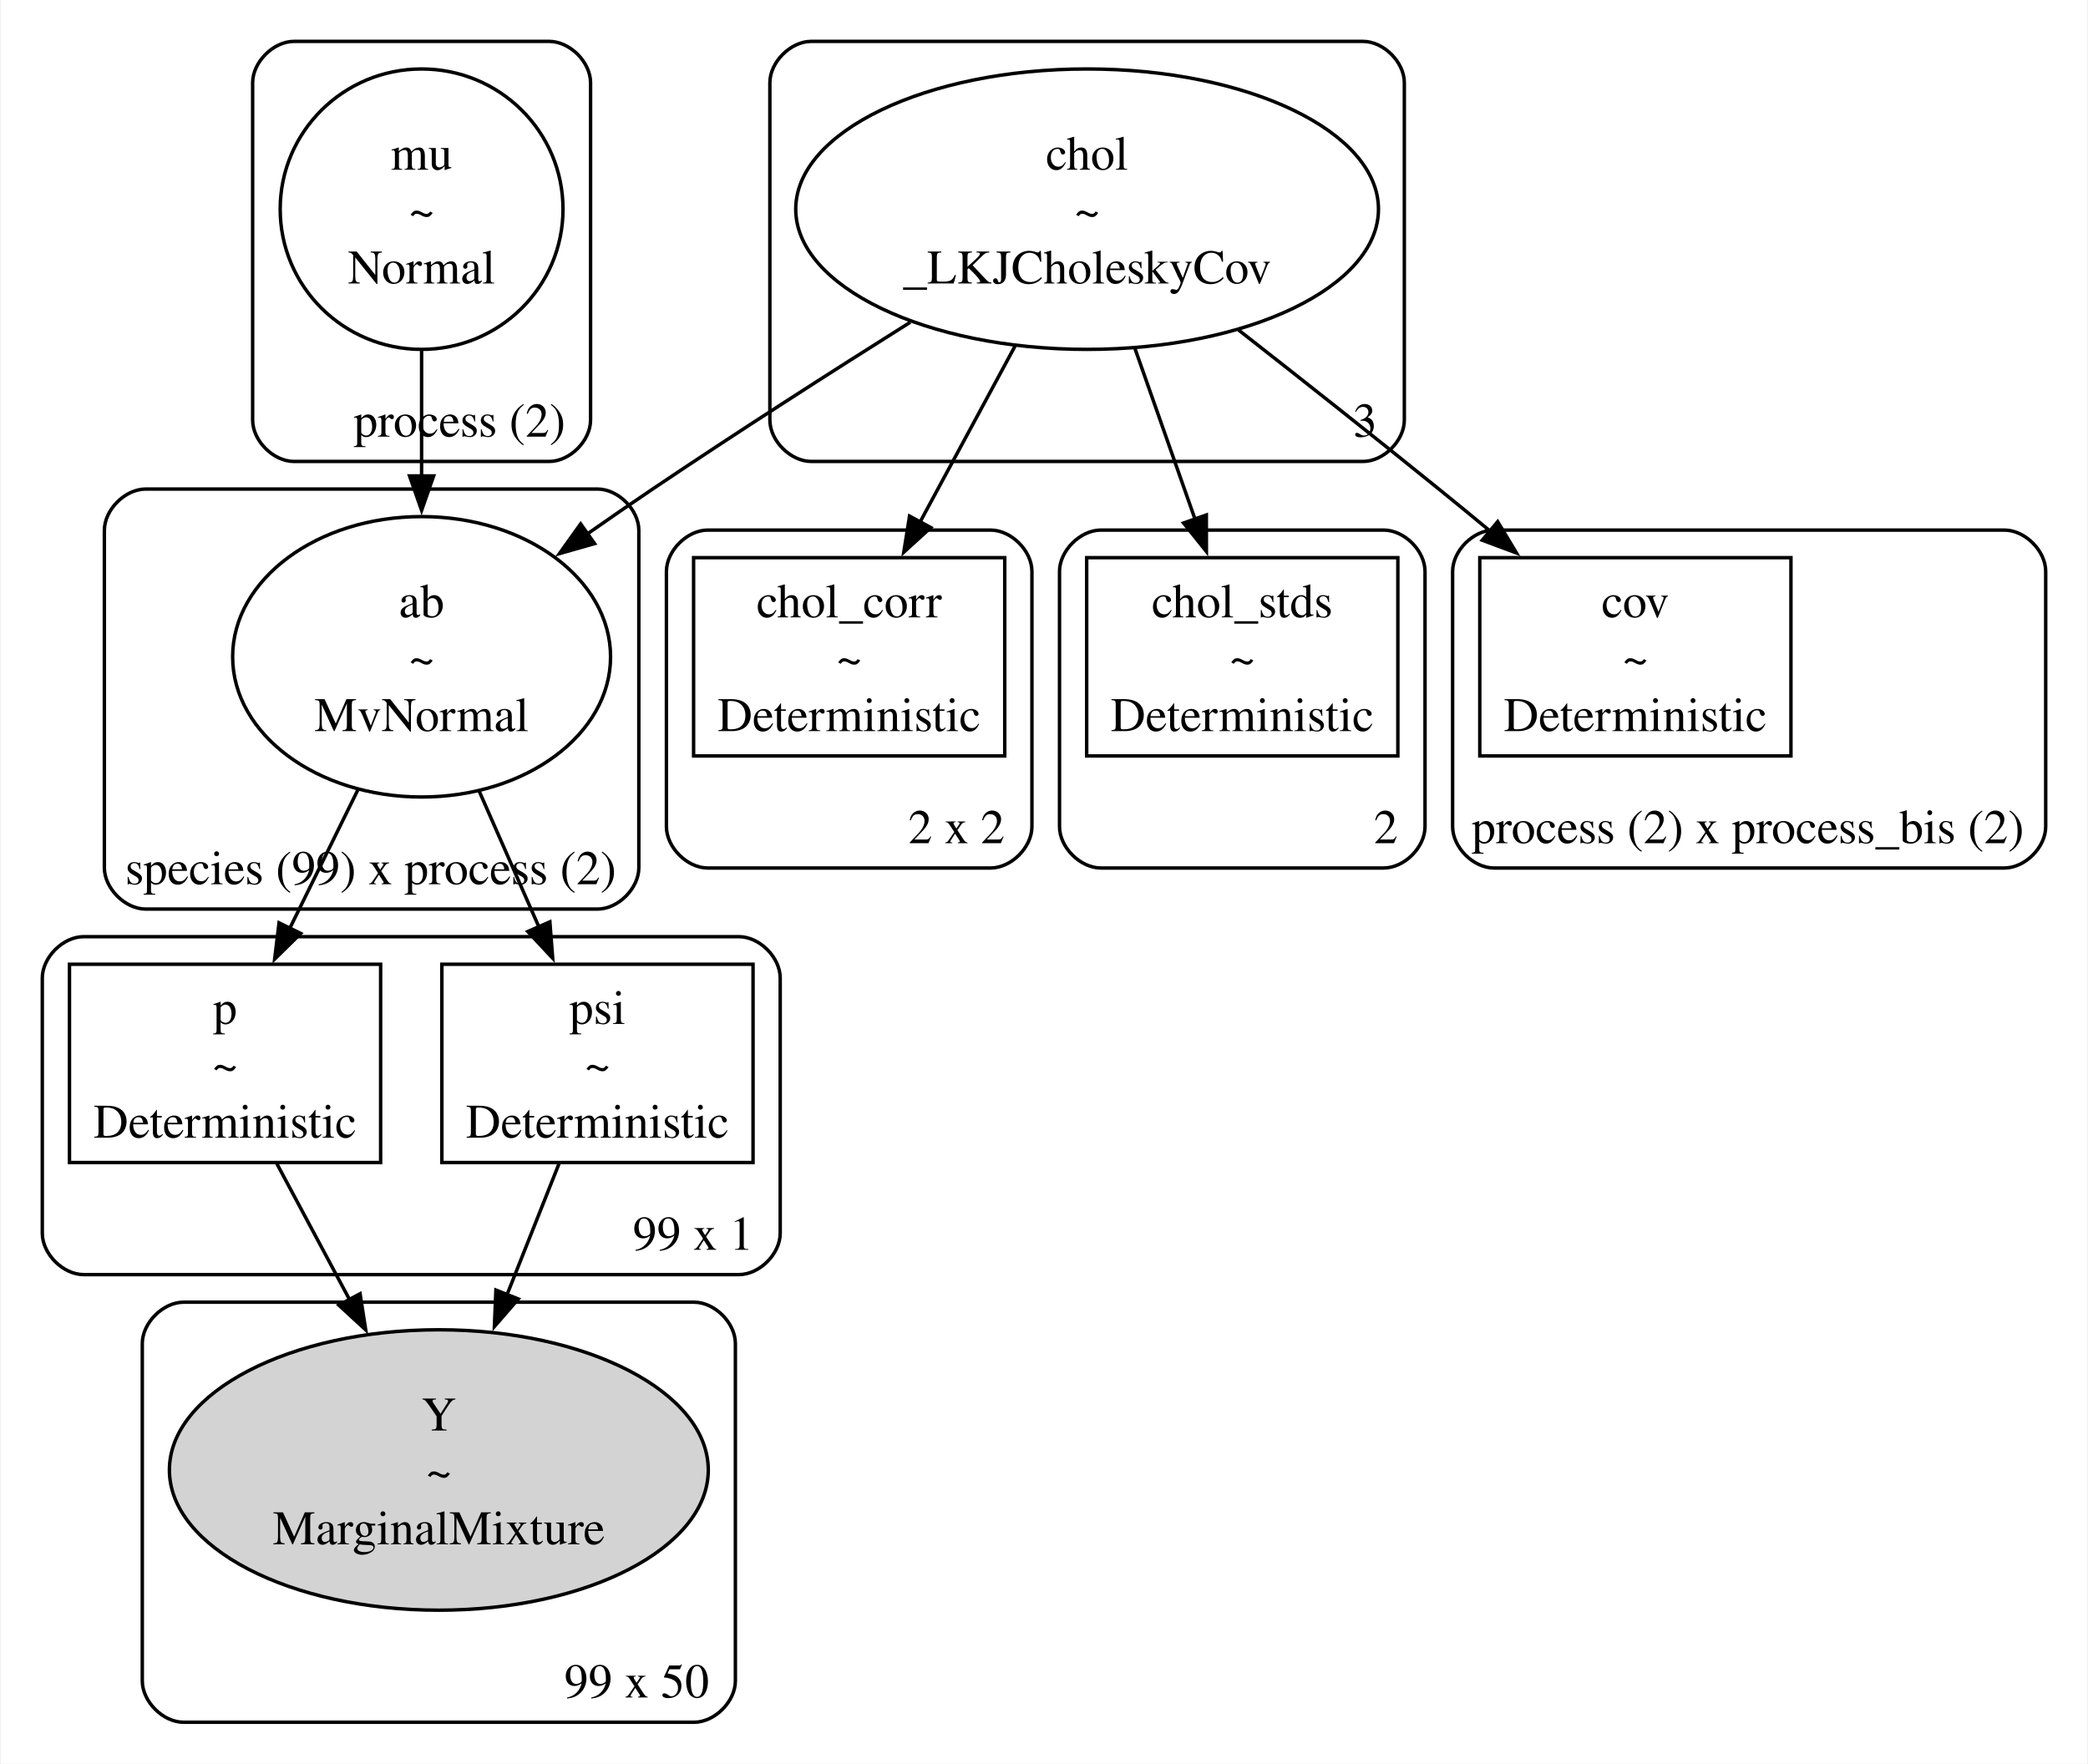
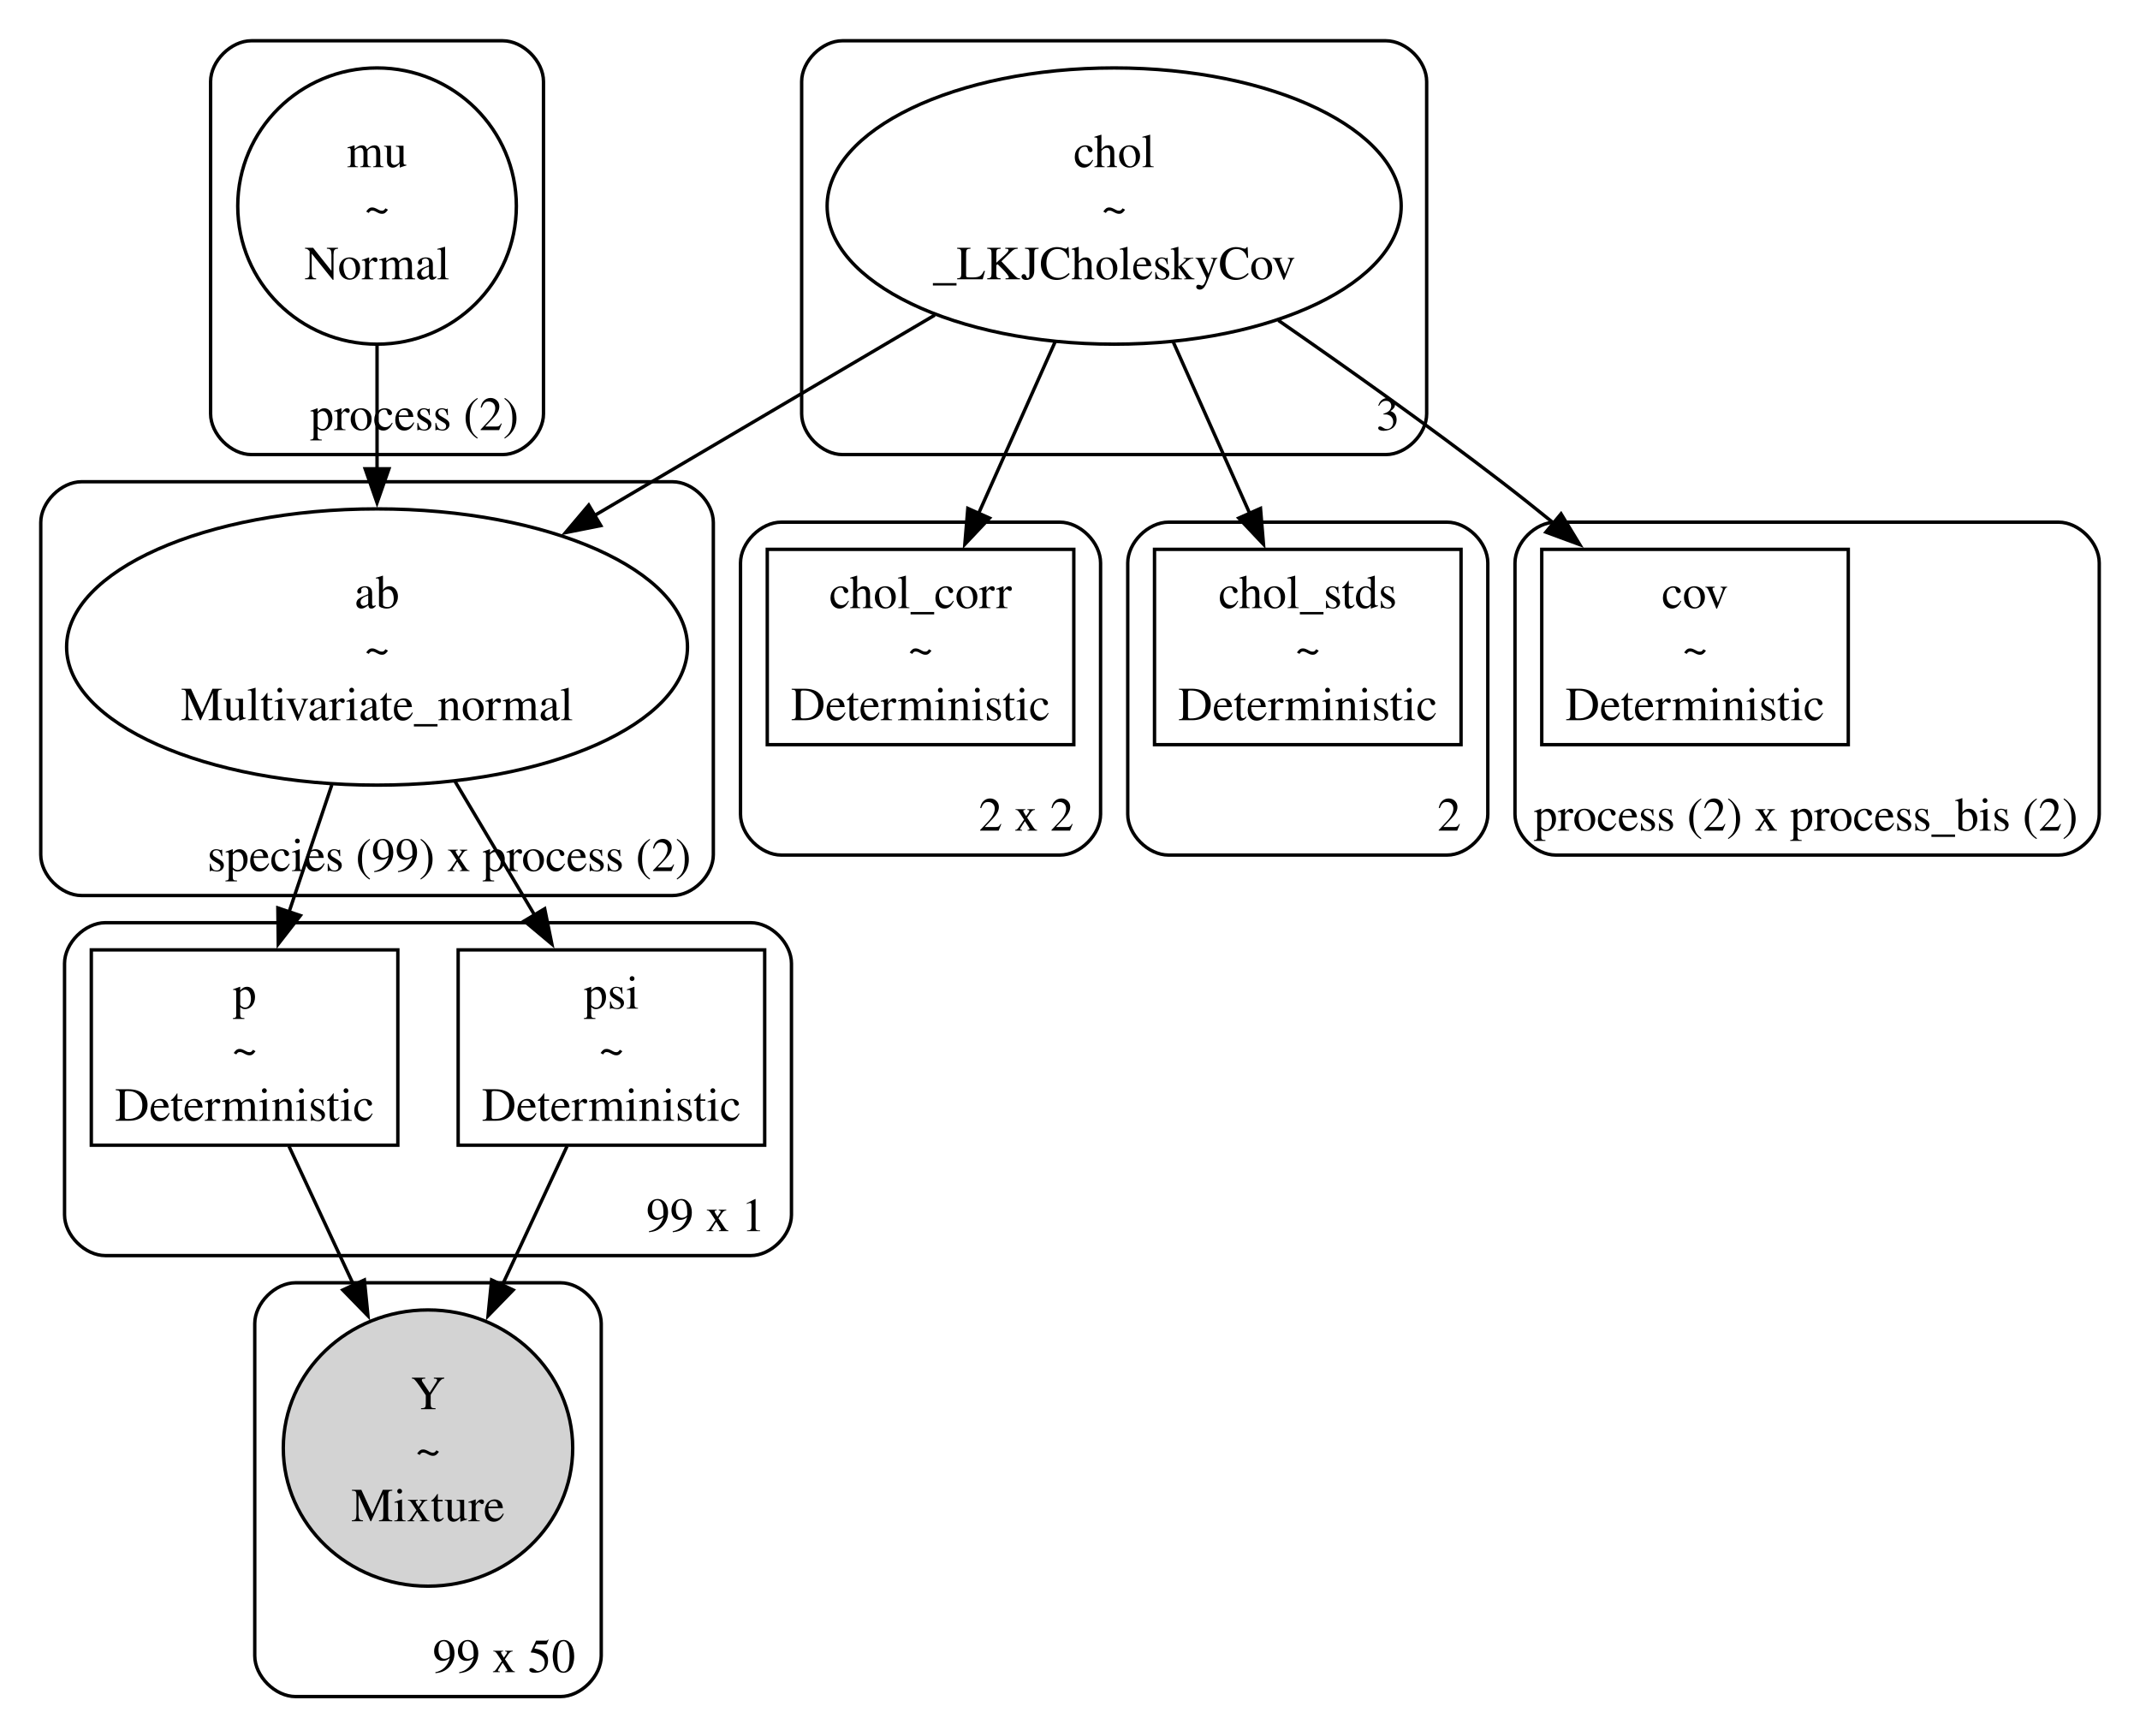
- <svg xmlns="http://www.w3.org/2000/svg" width="605pt" height="511pt" viewBox="0.00 0.00 605.00 511.45">
+ <svg xmlns="http://www.w3.org/2000/svg" width="630pt" height="511pt" viewBox="0.00 0.00 630.00 511.00">
  <g id="graph0" class="graph" transform="scale(1 1) rotate(0) translate(4 507.45)">
-     <polygon fill="white" stroke="none" points="-4,4 -4,-507.45 601,-507.45 601,4 -4,4" />
+     <polygon fill="white" stroke="none" points="-4,4 -4,-507.45 626,-507.45 626,4 -4,4" />
    <g id="clust1" class="cluster">
-       <path fill="none" stroke="black" d="M81,-373.63C81,-373.63 155,-373.63 155,-373.63 161,-373.63 167,-379.63 167,-385.63 167,-385.63 167,-483.45 167,-483.45 167,-489.45 161,-495.45 155,-495.45 155,-495.45 81,-495.45 81,-495.45 75,-495.45 69,-489.45 69,-483.45 69,-483.45 69,-385.63 69,-385.63 69,-379.63 75,-373.63 81,-373.63" />
-       <text text-anchor="middle" x="129" y="-380.83" font-family="Times,serif" font-size="14.00">process (2)</text>
+       <path fill="none" stroke="black" d="M70,-373.63C70,-373.63 144,-373.63 144,-373.63 150,-373.63 156,-379.63 156,-385.63 156,-385.63 156,-483.45 156,-483.45 156,-489.45 150,-495.45 144,-495.45 144,-495.45 70,-495.45 70,-495.45 64,-495.45 58,-489.45 58,-483.45 58,-483.45 58,-385.63 58,-385.63 58,-379.63 64,-373.63 70,-373.63" />
+       <text xml:space="preserve" text-anchor="middle" x="118" y="-380.83" font-family="Times,serif" font-size="14.00">process (2)</text>
    </g>
    <g id="clust2" class="cluster">
-       <path fill="none" stroke="black" d="M231,-373.63C231,-373.63 391,-373.63 391,-373.63 397,-373.63 403,-379.63 403,-385.63 403,-385.63 403,-483.45 403,-483.45 403,-489.45 397,-495.45 391,-495.45 391,-495.45 231,-495.45 231,-495.45 225,-495.45 219,-489.45 219,-483.45 219,-483.45 219,-385.63 219,-385.63 219,-379.63 225,-373.63 231,-373.63" />
-       <text text-anchor="middle" x="391.62" y="-380.83" font-family="Times,serif" font-size="14.00">3</text>
+       <path fill="none" stroke="black" d="M244,-373.63C244,-373.63 404,-373.63 404,-373.63 410,-373.63 416,-379.63 416,-385.63 416,-385.63 416,-483.45 416,-483.45 416,-489.45 410,-495.45 404,-495.45 404,-495.45 244,-495.45 244,-495.45 238,-495.45 232,-489.45 232,-483.45 232,-483.45 232,-385.63 232,-385.63 232,-379.63 238,-373.63 244,-373.63" />
+       <text xml:space="preserve" text-anchor="middle" x="404.62" y="-380.83" font-family="Times,serif" font-size="14.00">3</text>
    </g>
    <g id="clust3" class="cluster">
-       <path fill="none" stroke="black" d="M201,-255.73C201,-255.73 283,-255.73 283,-255.73 289,-255.73 295,-261.73 295,-267.73 295,-267.73 295,-341.73 295,-341.73 295,-347.73 289,-353.73 283,-353.73 283,-353.73 201,-353.73 201,-353.73 195,-353.73 189,-347.73 189,-341.73 189,-341.73 189,-267.73 189,-267.73 189,-261.73 195,-255.73 201,-255.73" />
-       <text text-anchor="middle" x="273.12" y="-262.93" font-family="Times,serif" font-size="14.00">2 x 2</text>
+       <path fill="none" stroke="black" d="M226,-255.73C226,-255.73 308,-255.73 308,-255.73 314,-255.73 320,-261.73 320,-267.73 320,-267.73 320,-341.73 320,-341.73 320,-347.73 314,-353.73 308,-353.73 308,-353.73 226,-353.73 226,-353.73 220,-353.73 214,-347.73 214,-341.73 214,-341.73 214,-267.73 214,-267.73 214,-261.73 220,-255.73 226,-255.73" />
+       <text xml:space="preserve" text-anchor="middle" x="298.12" y="-262.93" font-family="Times,serif" font-size="14.00">2 x 2</text>
    </g>
    <g id="clust4" class="cluster">
-       <path fill="none" stroke="black" d="M315,-255.73C315,-255.73 397,-255.73 397,-255.73 403,-255.73 409,-261.73 409,-267.73 409,-267.73 409,-341.73 409,-341.73 409,-347.73 403,-353.73 397,-353.73 397,-353.73 315,-353.73 315,-353.73 309,-353.73 303,-347.73 303,-341.73 303,-341.73 303,-267.73 303,-267.73 303,-261.73 309,-255.73 315,-255.73" />
-       <text text-anchor="middle" x="397.62" y="-262.93" font-family="Times,serif" font-size="14.00">2</text>
+       <path fill="none" stroke="black" d="M340,-255.73C340,-255.73 422,-255.73 422,-255.73 428,-255.73 434,-261.73 434,-267.73 434,-267.73 434,-341.73 434,-341.73 434,-347.73 428,-353.73 422,-353.73 422,-353.73 340,-353.73 340,-353.73 334,-353.73 328,-347.73 328,-341.73 328,-341.73 328,-267.73 328,-267.73 328,-261.73 334,-255.73 340,-255.73" />
+       <text xml:space="preserve" text-anchor="middle" x="422.62" y="-262.93" font-family="Times,serif" font-size="14.00">2</text>
    </g>
    <g id="clust5" class="cluster">
-       <path fill="none" stroke="black" d="M429,-255.73C429,-255.73 577,-255.73 577,-255.73 583,-255.73 589,-261.73 589,-267.73 589,-267.73 589,-341.73 589,-341.73 589,-347.73 583,-353.73 577,-353.73 577,-353.73 429,-353.73 429,-353.73 423,-353.73 417,-347.73 417,-341.73 417,-341.73 417,-267.73 417,-267.73 417,-261.73 423,-255.73 429,-255.73" />
-       <text text-anchor="middle" x="502.62" y="-262.93" font-family="Times,serif" font-size="14.00">process (2) x process_bis (2)</text>
+       <path fill="none" stroke="black" d="M454,-255.73C454,-255.73 602,-255.73 602,-255.73 608,-255.73 614,-261.73 614,-267.73 614,-267.73 614,-341.73 614,-341.73 614,-347.73 608,-353.73 602,-353.73 602,-353.73 454,-353.73 454,-353.73 448,-353.73 442,-347.73 442,-341.73 442,-341.73 442,-267.73 442,-267.73 442,-261.73 448,-255.73 454,-255.73" />
+       <text xml:space="preserve" text-anchor="middle" x="527.62" y="-262.93" font-family="Times,serif" font-size="14.00">process (2) x process_bis (2)</text>
    </g>
    <g id="clust6" class="cluster">
-       <path fill="none" stroke="black" d="M38,-243.82C38,-243.82 169,-243.82 169,-243.82 175,-243.82 181,-249.82 181,-255.82 181,-255.82 181,-353.63 181,-353.63 181,-359.63 175,-365.63 169,-365.63 169,-365.63 38,-365.63 38,-365.63 32,-365.63 26,-359.63 26,-353.63 26,-353.63 26,-255.82 26,-255.82 26,-249.82 32,-243.82 38,-243.82" />
-       <text text-anchor="middle" x="103.25" y="-251.02" font-family="Times,serif" font-size="14.00">species (99) x process (2)</text>
+       <path fill="none" stroke="black" d="M20,-243.82C20,-243.82 194,-243.82 194,-243.82 200,-243.82 206,-249.82 206,-255.82 206,-255.82 206,-353.63 206,-353.63 206,-359.63 200,-365.63 194,-365.63 194,-365.63 20,-365.63 20,-365.63 14,-365.63 8,-359.63 8,-353.63 8,-353.63 8,-255.82 8,-255.82 8,-249.82 14,-243.82 20,-243.82" />
+       <text xml:space="preserve" text-anchor="middle" x="128.25" y="-251.02" font-family="Times,serif" font-size="14.00">species (99) x process (2)</text>
    </g>
    <g id="clust7" class="cluster">
-       <path fill="none" stroke="black" d="M20,-137.82C20,-137.82 210,-137.82 210,-137.82 216,-137.82 222,-143.82 222,-149.82 222,-149.82 222,-223.82 222,-223.82 222,-229.82 216,-235.82 210,-235.82 210,-235.82 20,-235.82 20,-235.82 14,-235.82 8,-229.82 8,-223.82 8,-223.82 8,-149.82 8,-149.82 8,-143.82 14,-137.82 20,-137.82" />
-       <text text-anchor="middle" x="196.75" y="-145.02" font-family="Times,serif" font-size="14.00">99 x 1</text>
+       <path fill="none" stroke="black" d="M27,-137.82C27,-137.82 217,-137.82 217,-137.82 223,-137.82 229,-143.82 229,-149.82 229,-149.82 229,-223.82 229,-223.82 229,-229.82 223,-235.82 217,-235.82 217,-235.82 27,-235.82 27,-235.82 21,-235.82 15,-229.82 15,-223.82 15,-223.82 15,-149.82 15,-149.82 15,-143.82 21,-137.82 27,-137.82" />
+       <text xml:space="preserve" text-anchor="middle" x="203.75" y="-145.02" font-family="Times,serif" font-size="14.00">99 x 1</text>
    </g>
    <g id="clust8" class="cluster">
-       <path fill="none" stroke="black" d="M49,-8C49,-8 197,-8 197,-8 203,-8 209,-14 209,-20 209,-20 209,-117.82 209,-117.82 209,-123.82 203,-129.82 197,-129.82 197,-129.82 49,-129.82 49,-129.82 43,-129.82 37,-123.82 37,-117.82 37,-117.82 37,-20 37,-20 37,-14 43,-8 49,-8" />
-       <text text-anchor="middle" x="180.38" y="-15.2" font-family="Times,serif" font-size="14.00">99 x 50</text>
+       <path fill="none" stroke="black" d="M83,-8C83,-8 161,-8 161,-8 167,-8 173,-14 173,-20 173,-20 173,-117.82 173,-117.82 173,-123.82 167,-129.82 161,-129.82 161,-129.82 83,-129.82 83,-129.82 77,-129.82 71,-123.82 71,-117.82 71,-117.82 71,-20 71,-20 71,-14 77,-8 83,-8" />
+       <text xml:space="preserve" text-anchor="middle" x="144.38" y="-15.2" font-family="Times,serif" font-size="14.00">99 x 50</text>
    </g>
    <g id="node1" class="node">
-       <ellipse fill="none" stroke="black" cx="118" cy="-446.79" rx="41.01" ry="40.66" />
-       <text text-anchor="middle" x="118" y="-458.24" font-family="Times,serif" font-size="14.00">mu</text>
-       <text text-anchor="middle" x="118" y="-441.74" font-family="Times,serif" font-size="14.00">~</text>
-       <text text-anchor="middle" x="118" y="-425.24" font-family="Times,serif" font-size="14.00">Normal</text>
+       <ellipse fill="none" stroke="black" cx="107" cy="-446.79" rx="41.01" ry="40.66" />
+       <text xml:space="preserve" text-anchor="middle" x="107" y="-458.24" font-family="Times,serif" font-size="14.00">mu</text>
+       <text xml:space="preserve" text-anchor="middle" x="107" y="-441.74" font-family="Times,serif" font-size="14.00">~</text>
+       <text xml:space="preserve" text-anchor="middle" x="107" y="-425.24" font-family="Times,serif" font-size="14.00">Normal</text>
    </g>
    <g id="node6" class="node">
-       <ellipse fill="none" stroke="black" cx="118" cy="-316.98" rx="54.8" ry="40.66" />
-       <text text-anchor="middle" x="118" y="-328.43" font-family="Times,serif" font-size="14.00">ab</text>
-       <text text-anchor="middle" x="118" y="-311.93" font-family="Times,serif" font-size="14.00">~</text>
-       <text text-anchor="middle" x="118" y="-295.43" font-family="Times,serif" font-size="14.00">MvNormal</text>
+       <ellipse fill="none" stroke="black" cx="107" cy="-316.98" rx="91.39" ry="40.66" />
+       <text xml:space="preserve" text-anchor="middle" x="107" y="-328.43" font-family="Times,serif" font-size="14.00">ab</text>
+       <text xml:space="preserve" text-anchor="middle" x="107" y="-311.93" font-family="Times,serif" font-size="14.00">~</text>
+       <text xml:space="preserve" text-anchor="middle" x="107" y="-295.43" font-family="Times,serif" font-size="14.00">Multivariate_normal</text>
+     </g>
+     <g id="edge4" class="edge">
+       <path fill="none" stroke="black" d="M107,-405.7C107,-394.16 107,-381.41 107,-369.29" />
+       <polygon fill="black" stroke="black" points="110.5,-369.44 107,-359.44 103.5,-369.44 110.5,-369.44" />
+     </g>
+     <g id="node2" class="node">
+       <ellipse fill="none" stroke="black" cx="324" cy="-446.79" rx="84.5" ry="40.66" />
+       <text xml:space="preserve" text-anchor="middle" x="324" y="-458.24" font-family="Times,serif" font-size="14.00">chol</text>
+       <text xml:space="preserve" text-anchor="middle" x="324" y="-441.74" font-family="Times,serif" font-size="14.00">~</text>
+       <text xml:space="preserve" text-anchor="middle" x="324" y="-425.24" font-family="Times,serif" font-size="14.00">_LKJCholeskyCov</text>
+     </g>
+     <g id="node3" class="node">
+       <polygon fill="none" stroke="black" points="312.12,-345.73 221.88,-345.73 221.88,-288.23 312.12,-288.23 312.12,-345.73" />
+       <text xml:space="preserve" text-anchor="middle" x="267" y="-328.43" font-family="Times,serif" font-size="14.00">chol_corr</text>
+       <text xml:space="preserve" text-anchor="middle" x="267" y="-311.93" font-family="Times,serif" font-size="14.00">~</text>
+       <text xml:space="preserve" text-anchor="middle" x="267" y="-295.43" font-family="Times,serif" font-size="14.00">Deterministic</text>
+     </g>
+     <g id="edge1" class="edge">
+       <path fill="none" stroke="black" d="M306.59,-406.75C299.39,-390.61 291.08,-371.96 283.93,-355.94" />
+       <polygon fill="black" stroke="black" points="287.31,-354.93 280.04,-347.22 280.92,-357.78 287.31,-354.93" />
+     </g>
+     <g id="node4" class="node">
+       <polygon fill="none" stroke="black" points="426.12,-345.73 335.88,-345.73 335.88,-288.23 426.12,-288.23 426.12,-345.73" />
+       <text xml:space="preserve" text-anchor="middle" x="381" y="-328.43" font-family="Times,serif" font-size="14.00">chol_stds</text>
+       <text xml:space="preserve" text-anchor="middle" x="381" y="-311.93" font-family="Times,serif" font-size="14.00">~</text>
+       <text xml:space="preserve" text-anchor="middle" x="381" y="-295.43" font-family="Times,serif" font-size="14.00">Deterministic</text>
+     </g>
+     <g id="edge2" class="edge">
+       <path fill="none" stroke="black" d="M341.41,-406.75C348.61,-390.61 356.92,-371.96 364.07,-355.94" />
+       <polygon fill="black" stroke="black" points="367.08,-357.78 367.96,-347.22 360.69,-354.93 367.08,-357.78" />
+     </g>
+     <g id="node5" class="node">
+       <polygon fill="none" stroke="black" points="540.12,-345.73 449.88,-345.73 449.88,-288.23 540.12,-288.23 540.12,-345.73" />
+       <text xml:space="preserve" text-anchor="middle" x="495" y="-328.43" font-family="Times,serif" font-size="14.00">cov</text>
+       <text xml:space="preserve" text-anchor="middle" x="495" y="-311.93" font-family="Times,serif" font-size="14.00">~</text>
+       <text xml:space="preserve" text-anchor="middle" x="495" y="-295.43" font-family="Times,serif" font-size="14.00">Deterministic</text>
+     </g>
+     <g id="edge3" class="edge">
+       <path fill="none" stroke="black" d="M372.34,-413.13C392.87,-398.92 416.89,-381.84 438,-365.63 443.11,-361.71 448.4,-357.5 453.6,-353.27" />
+       <polygon fill="black" stroke="black" points="455.56,-356.19 461.06,-347.13 451.11,-350.79 455.56,-356.19" />
    </g>
    <g id="edge5" class="edge">
-       <path fill="none" stroke="black" d="M118,-405.7C118,-394.16 118,-381.41 118,-369.29" />
-       <polygon fill="black" stroke="black" points="121.5,-369.44 118,-359.44 114.5,-369.44 121.5,-369.44" />
-     </g>
-     <g id="node2" class="node">
-       <ellipse fill="none" stroke="black" cx="311" cy="-446.79" rx="84.5" ry="40.66" />
-       <text text-anchor="middle" x="311" y="-458.24" font-family="Times,serif" font-size="14.00">chol</text>
-       <text text-anchor="middle" x="311" y="-441.74" font-family="Times,serif" font-size="14.00">~</text>
-       <text text-anchor="middle" x="311" y="-425.24" font-family="Times,serif" font-size="14.00">_LKJCholeskyCov</text>
-     </g>
-     <g id="node3" class="node">
-       <polygon fill="none" stroke="black" points="287.12,-345.73 196.88,-345.73 196.88,-288.23 287.12,-288.23 287.12,-345.73" />
-       <text text-anchor="middle" x="242" y="-328.43" font-family="Times,serif" font-size="14.00">chol_corr</text>
-       <text text-anchor="middle" x="242" y="-311.93" font-family="Times,serif" font-size="14.00">~</text>
-       <text text-anchor="middle" x="242" y="-295.43" font-family="Times,serif" font-size="14.00">Deterministic</text>
-     </g>
-     <g id="edge1" class="edge">
-       <path fill="none" stroke="black" d="M290.11,-407.1C281.31,-390.79 271.1,-371.87 262.35,-355.68" />
-       <polygon fill="black" stroke="black" points="265.67,-354.46 257.84,-347.32 259.51,-357.78 265.67,-354.46" />
-     </g>
-     <g id="node4" class="node">
-       <polygon fill="none" stroke="black" points="401.12,-345.73 310.88,-345.73 310.88,-288.23 401.12,-288.23 401.12,-345.73" />
-       <text text-anchor="middle" x="356" y="-328.43" font-family="Times,serif" font-size="14.00">chol_stds</text>
-       <text text-anchor="middle" x="356" y="-311.93" font-family="Times,serif" font-size="14.00">~</text>
-       <text text-anchor="middle" x="356" y="-295.43" font-family="Times,serif" font-size="14.00">Deterministic</text>
-     </g>
-     <g id="edge2" class="edge">
-       <path fill="none" stroke="black" d="M324.87,-406.4C330.45,-390.55 336.87,-372.32 342.42,-356.55" />
-       <polygon fill="black" stroke="black" points="345.58,-358.11 345.6,-347.51 338.98,-355.78 345.58,-358.11" />
-     </g>
-     <g id="node5" class="node">
-       <polygon fill="none" stroke="black" points="515.12,-345.73 424.88,-345.73 424.88,-288.23 515.12,-288.23 515.12,-345.73" />
-       <text text-anchor="middle" x="470" y="-328.43" font-family="Times,serif" font-size="14.00">cov</text>
-       <text text-anchor="middle" x="470" y="-311.93" font-family="Times,serif" font-size="14.00">~</text>
-       <text text-anchor="middle" x="470" y="-295.43" font-family="Times,serif" font-size="14.00">Deterministic</text>
-     </g>
-     <g id="edge3" class="edge">
-       <path fill="none" stroke="black" d="M354.91,-411.76C373,-397.61 394.1,-380.95 413,-365.63 417.94,-361.63 423.1,-357.4 428.2,-353.17" />
-       <polygon fill="black" stroke="black" points="430.07,-356.17 435.52,-347.09 425.59,-350.79 430.07,-356.17" />
-     </g>
-     <g id="edge4" class="edge">
-       <path fill="none" stroke="black" d="M259.73,-414.01C236.7,-399.53 209.3,-381.99 185,-365.63 178.79,-361.46 172.32,-356.99 165.95,-352.53" />
-       <polygon fill="black" stroke="black" points="168.16,-349.81 157.97,-346.91 164.13,-355.53 168.16,-349.81" />
+       <path fill="none" stroke="black" d="M271.19,-414.69C240.95,-396.88 202.79,-374.4 170.87,-355.6" />
+       <polygon fill="black" stroke="black" points="172.87,-352.72 162.48,-350.66 169.32,-358.75 172.87,-352.72" />
    </g>
    <g id="node7" class="node">
-       <polygon fill="none" stroke="black" points="106.12,-227.82 15.88,-227.82 15.88,-170.32 106.12,-170.32 106.12,-227.82" />
-       <text text-anchor="middle" x="61" y="-210.52" font-family="Times,serif" font-size="14.00">p</text>
-       <text text-anchor="middle" x="61" y="-194.02" font-family="Times,serif" font-size="14.00">~</text>
-       <text text-anchor="middle" x="61" y="-177.52" font-family="Times,serif" font-size="14.00">Deterministic</text>
+       <polygon fill="none" stroke="black" points="113.12,-227.82 22.88,-227.82 22.88,-170.32 113.12,-170.32 113.12,-227.82" />
+       <text xml:space="preserve" text-anchor="middle" x="68" y="-210.52" font-family="Times,serif" font-size="14.00">p</text>
+       <text xml:space="preserve" text-anchor="middle" x="68" y="-194.02" font-family="Times,serif" font-size="14.00">~</text>
+       <text xml:space="preserve" text-anchor="middle" x="68" y="-177.52" font-family="Times,serif" font-size="14.00">Deterministic</text>
    </g>
    <g id="edge6" class="edge">
-       <path fill="none" stroke="black" d="M99.49,-278.34C93.13,-265.41 86.01,-250.93 79.64,-237.97" />
-       <polygon fill="black" stroke="black" points="82.94,-236.75 75.39,-229.32 76.66,-239.84 82.94,-236.75" />
+       <path fill="none" stroke="black" d="M93.69,-276.41C89.6,-264.26 85.11,-250.91 81.04,-238.81" />
+       <polygon fill="black" stroke="black" points="84.43,-237.92 77.92,-229.56 77.8,-240.16 84.43,-237.92" />
    </g>
    <g id="node8" class="node">
-       <polygon fill="none" stroke="black" points="214.12,-227.82 123.88,-227.82 123.88,-170.32 214.12,-170.32 214.12,-227.82" />
-       <text text-anchor="middle" x="169" y="-210.52" font-family="Times,serif" font-size="14.00">psi</text>
-       <text text-anchor="middle" x="169" y="-194.02" font-family="Times,serif" font-size="14.00">~</text>
-       <text text-anchor="middle" x="169" y="-177.52" font-family="Times,serif" font-size="14.00">Deterministic</text>
+       <polygon fill="none" stroke="black" points="221.12,-227.82 130.88,-227.82 130.88,-170.32 221.12,-170.32 221.12,-227.82" />
+       <text xml:space="preserve" text-anchor="middle" x="176" y="-210.52" font-family="Times,serif" font-size="14.00">psi</text>
+       <text xml:space="preserve" text-anchor="middle" x="176" y="-194.02" font-family="Times,serif" font-size="14.00">~</text>
+       <text xml:space="preserve" text-anchor="middle" x="176" y="-177.52" font-family="Times,serif" font-size="14.00">Deterministic</text>
    </g>
    <g id="edge7" class="edge">
-       <path fill="none" stroke="black" d="M134.7,-278.02C140.28,-265.33 146.51,-251.19 152.1,-238.46" />
-       <polygon fill="black" stroke="black" points="155.2,-240.12 156.02,-229.56 148.79,-237.31 155.2,-240.12" />
+       <path fill="none" stroke="black" d="M129.98,-277.38C137.52,-264.7 145.9,-250.62 153.42,-238" />
+       <polygon fill="black" stroke="black" points="156.35,-239.92 158.46,-229.53 150.34,-236.33 156.35,-239.92" />
    </g>
    <g id="node9" class="node">
-       <ellipse fill="lightgrey" stroke="black" cx="123" cy="-81.16" rx="78.14" ry="40.66" />
-       <text text-anchor="middle" x="123" y="-92.61" font-family="Times,serif" font-size="14.00">Y</text>
-       <text text-anchor="middle" x="123" y="-76.11" font-family="Times,serif" font-size="14.00">~</text>
-       <text text-anchor="middle" x="123" y="-59.61" font-family="Times,serif" font-size="14.00">MarginalMixture</text>
+       <ellipse fill="lightgrey" stroke="black" cx="122" cy="-81.16" rx="42.6" ry="40.66" />
+       <text xml:space="preserve" text-anchor="middle" x="122" y="-92.61" font-family="Times,serif" font-size="14.00">Y</text>
+       <text xml:space="preserve" text-anchor="middle" x="122" y="-76.11" font-family="Times,serif" font-size="14.00">~</text>
+       <text xml:space="preserve" text-anchor="middle" x="122" y="-59.61" font-family="Times,serif" font-size="14.00">Mixture</text>
    </g>
    <g id="edge8" class="edge">
-       <path fill="none" stroke="black" d="M76.01,-170.01C82.35,-158.16 89.92,-144.01 97.11,-130.56" />
-       <polygon fill="black" stroke="black" points="100.16,-132.27 101.79,-121.8 93.99,-128.97 100.16,-132.27" />
+       <path fill="none" stroke="black" d="M81.07,-170.01C86.79,-157.73 93.66,-142.98 100.13,-129.11" />
+       <polygon fill="black" stroke="black" points="103.27,-130.64 104.32,-120.1 96.93,-127.69 103.27,-130.64" />
    </g>
    <g id="edge9" class="edge">
-       <path fill="none" stroke="black" d="M157.86,-170.01C153.29,-158.48 147.86,-144.79 142.65,-131.68" />
-       <polygon fill="black" stroke="black" points="146.05,-130.75 139.11,-122.75 139.55,-133.34 146.05,-130.75" />
+       <path fill="none" stroke="black" d="M162.93,-170.01C157.21,-157.73 150.34,-142.98 143.87,-129.11" />
+       <polygon fill="black" stroke="black" points="147.07,-127.69 139.68,-120.1 140.73,-130.64 147.07,-127.69" />
    </g>
  </g>
</svg>
